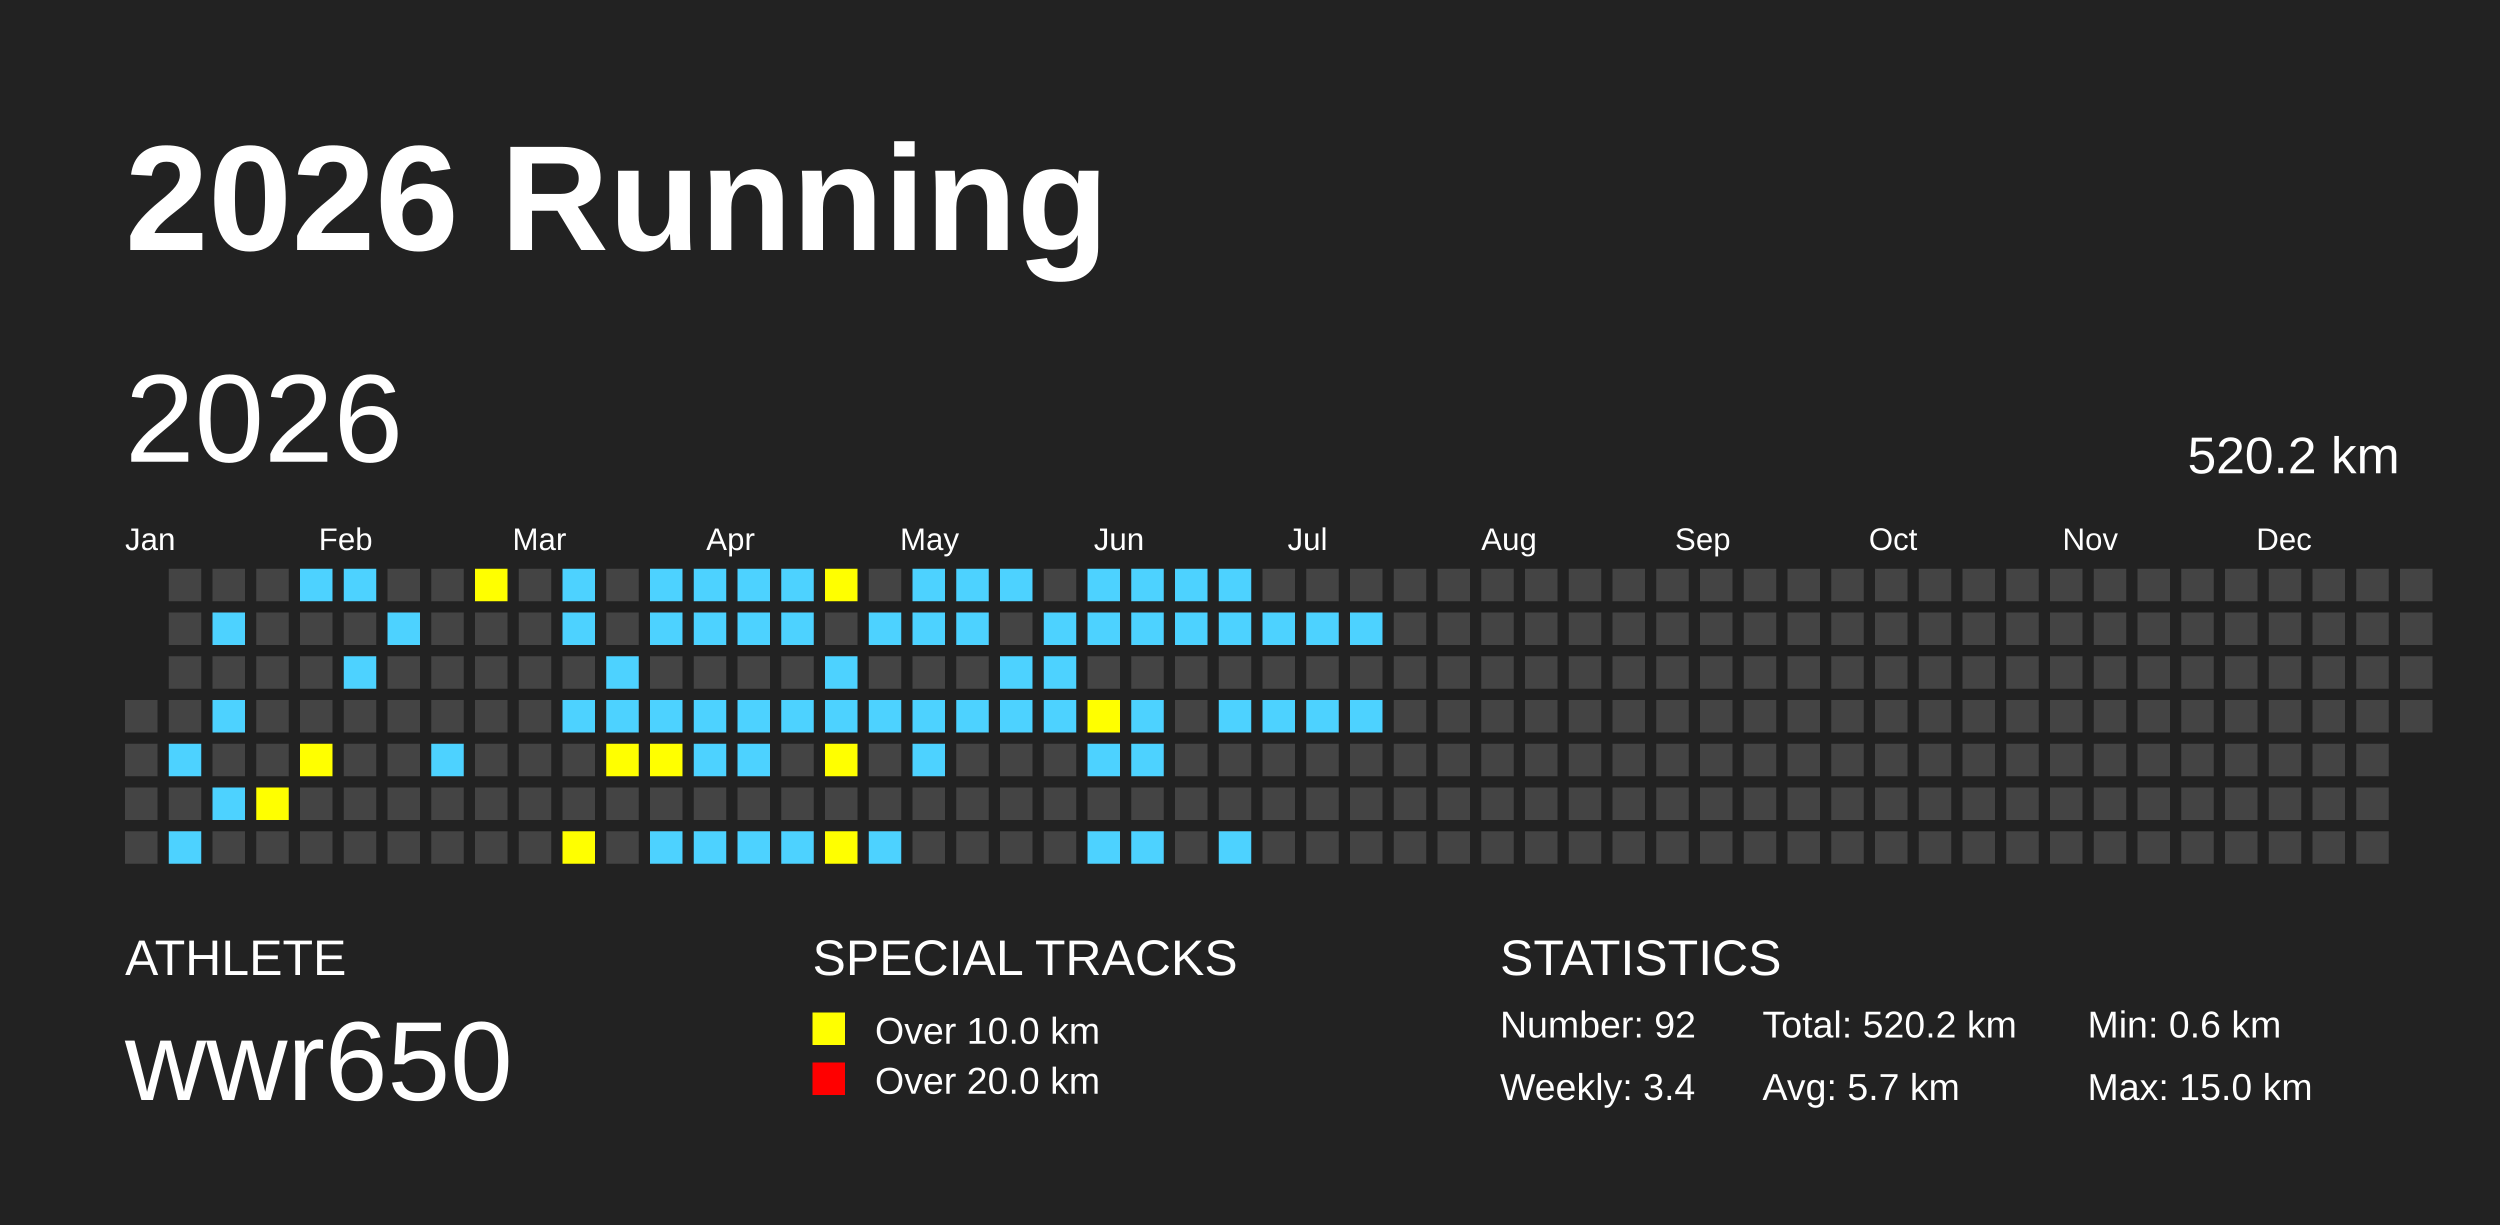
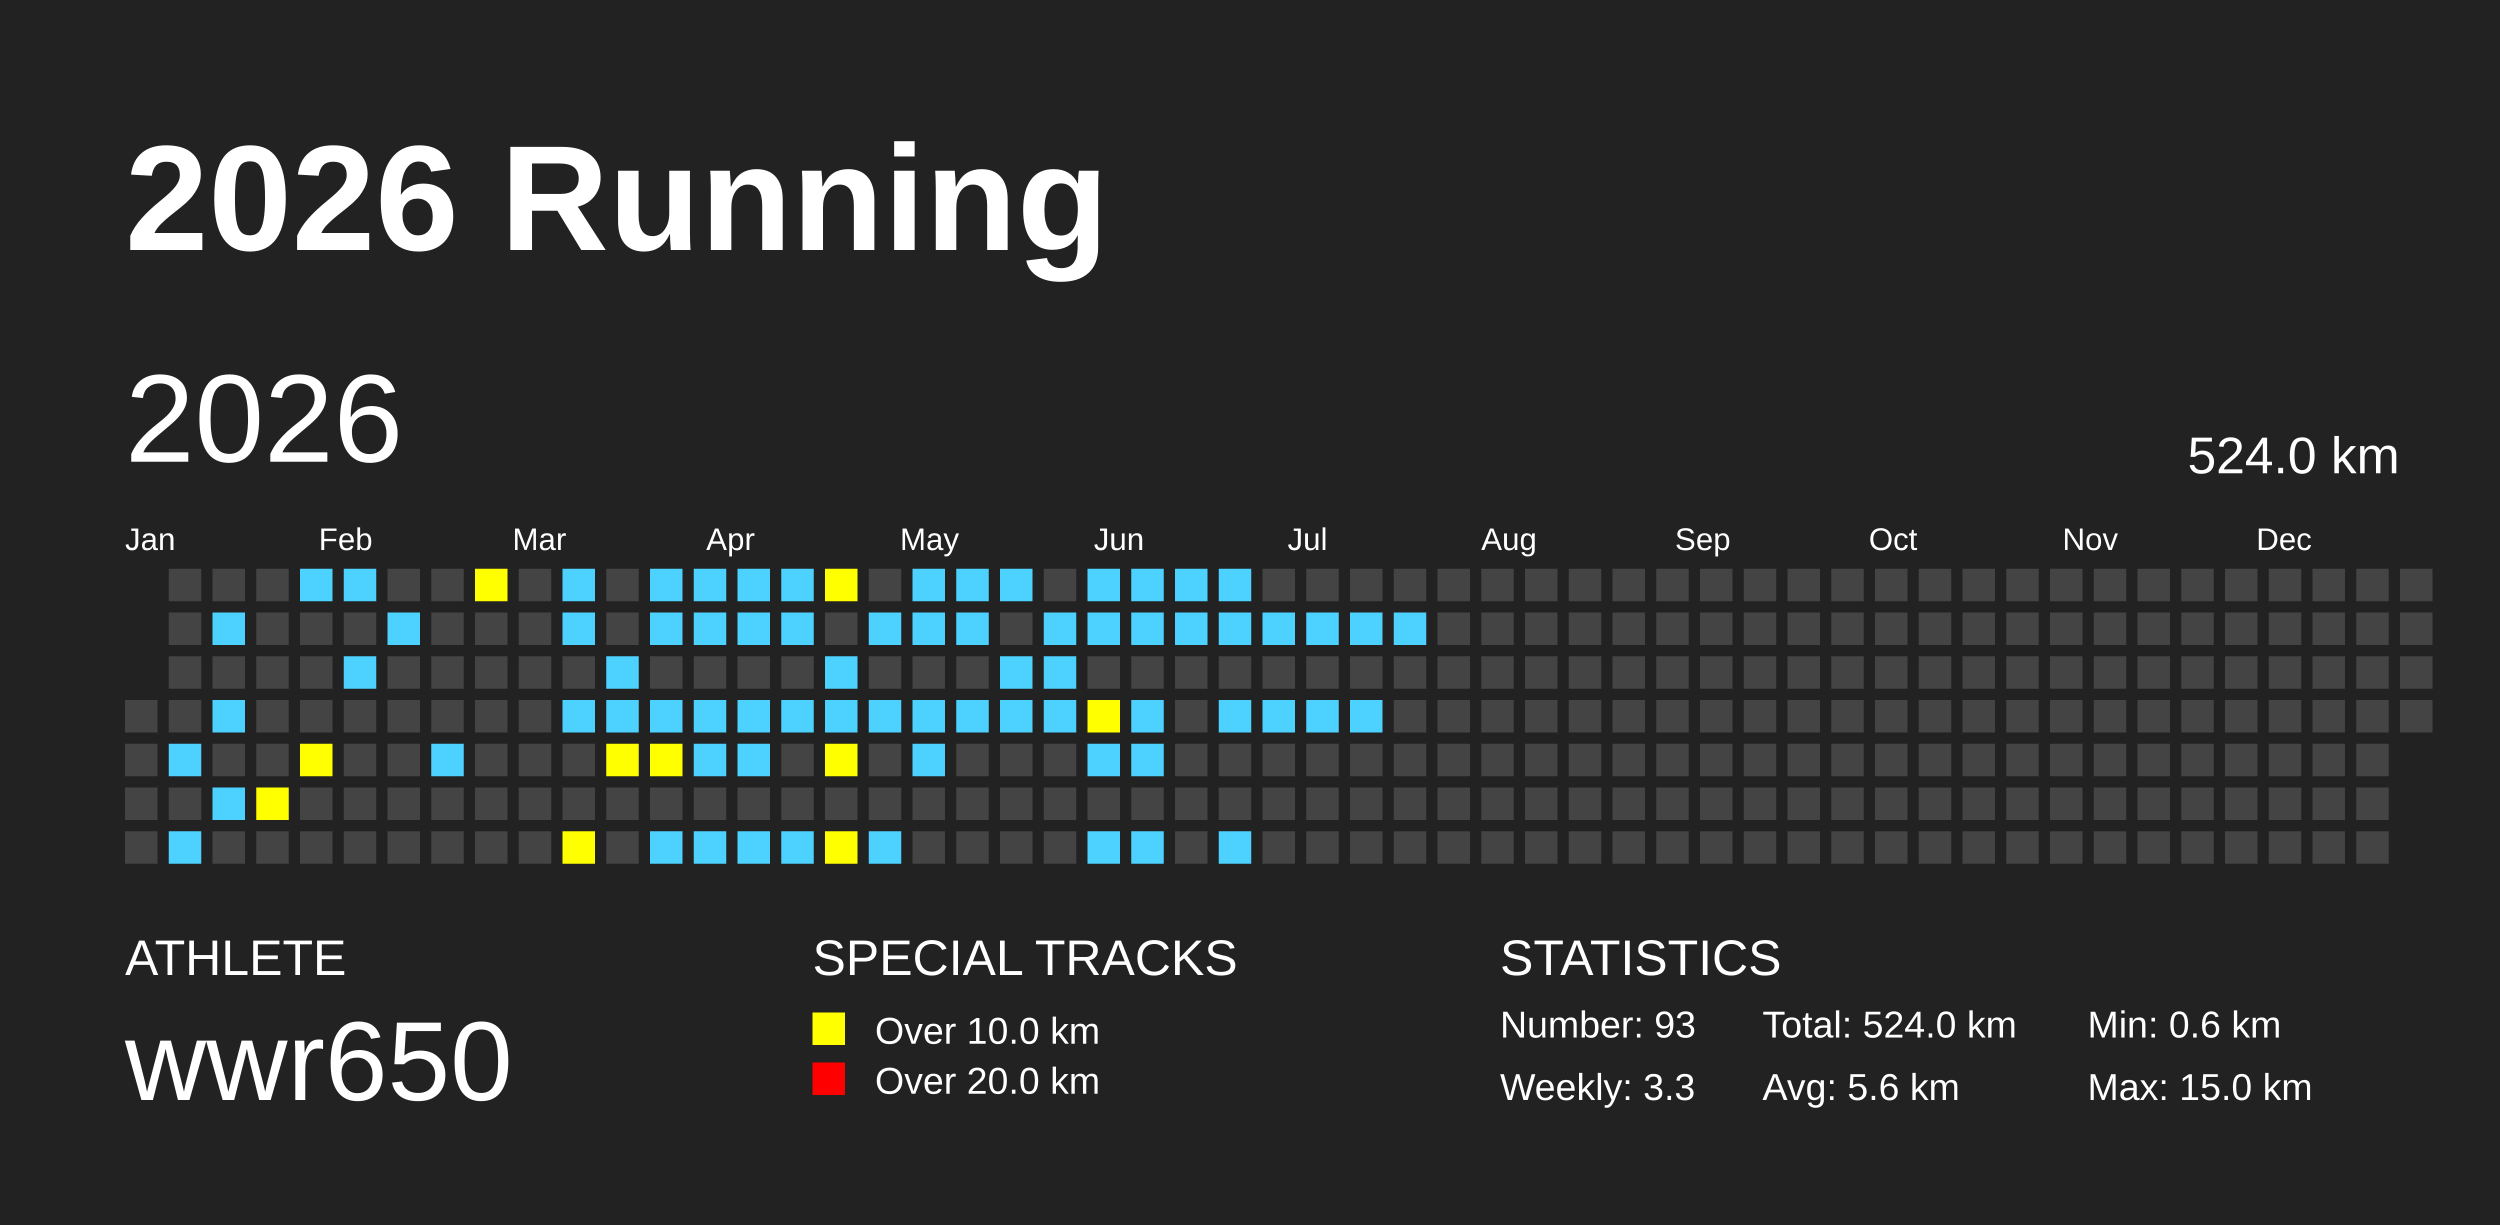
<svg xmlns="http://www.w3.org/2000/svg" baseProfile="full" height="98mm" version="1.1" viewBox="0,0,200,98" width="200mm">
  <defs />
  <rect fill="#222222" height="98" width="200" x="0" y="0" />
  <text fill="#FFFFFF" style="font-size:12px; font-family:Arial; font-weight:bold;" x="10" y="20">2026 Running</text>
  <text fill="#FFFFFF" style="font-size:4px; font-family:Arial" x="10" y="78">ATHLETE</text>
  <text fill="#FFFFFF" style="font-size:9px; font-family:Arial" x="10" y="88">wwr650</text>
  <text fill="#FFFFFF" style="font-size:4px; font-family:Arial" x="65" y="78">SPECIAL TRACKS</text>
  <rect fill="yellow" height="2.6" width="2.6" x="65" y="81" />
  <text fill="#FFFFFF" style="font-size:3px; font-family:Arial" x="70" y="83.5">Over 10.0 km</text>
  <rect fill="red" height="2.6" width="2.6" x="65" y="85" />
  <text fill="#FFFFFF" style="font-size:3px; font-family:Arial" x="70" y="87.5">Over 20.0 km</text>
  <text fill="#FFFFFF" style="font-size:4px; font-family:Arial" x="120" y="78">STATISTICS</text>
-   <text fill="#FFFFFF" style="font-size:3px; font-family:Arial" x="120" y="83">Number: 92</text>
-   <text fill="#FFFFFF" style="font-size:3px; font-family:Arial" x="120" y="88">Weekly: 3.4</text>
-   <text fill="#FFFFFF" style="font-size:3px; font-family:Arial" x="141" y="83">Total: 520.2 km</text>
-   <text fill="#FFFFFF" style="font-size:3px; font-family:Arial" x="141" y="88">Avg: 5.7 km</text>
+   <text fill="#FFFFFF" style="font-size:3px; font-family:Arial" x="120" y="83">Number: 93</text>
+   <text fill="#FFFFFF" style="font-size:3px; font-family:Arial" x="120" y="88">Weekly: 3.3</text>
+   <text fill="#FFFFFF" style="font-size:3px; font-family:Arial" x="141" y="83">Total: 524.0 km</text>
+   <text fill="#FFFFFF" style="font-size:3px; font-family:Arial" x="141" y="88">Avg: 5.6 km</text>
  <text fill="#FFFFFF" style="font-size:3px; font-family:Arial" x="167" y="83">Min: 0.6 km</text>
  <text fill="#FFFFFF" style="font-size:3px; font-family:Arial" x="167" y="88">Max: 15.0 km</text>
  <text dominant-baseline="hanging" fill="#FFFFFF" style="font-size:10.0px; font-family:Arial;" x="10" y="30">2026</text>
-   <text dominant-baseline="hanging" fill="#FFFFFF" style="font-size:4.125px; font-family:Arial;" x="175" y="35">520.2 km</text>
+   <text dominant-baseline="hanging" fill="#FFFFFF" style="font-size:4.125px; font-family:Arial;" x="175" y="35">524.0 km</text>
  <text fill="#FFFFFF" style="font-size:2.5px; font-family:Arial" x="10.0" y="44">Jan</text>
  <text fill="#FFFFFF" style="font-size:2.5px; font-family:Arial" x="25.5" y="44">Feb</text>
  <text fill="#FFFFFF" style="font-size:2.5px; font-family:Arial" x="41.0" y="44">Mar</text>
  <text fill="#FFFFFF" style="font-size:2.5px; font-family:Arial" x="56.5" y="44">Apr</text>
  <text fill="#FFFFFF" style="font-size:2.5px; font-family:Arial" x="72.0" y="44">May</text>
  <text fill="#FFFFFF" style="font-size:2.5px; font-family:Arial" x="87.5" y="44">Jun</text>
  <text fill="#FFFFFF" style="font-size:2.5px; font-family:Arial" x="103.0" y="44">Jul</text>
  <text fill="#FFFFFF" style="font-size:2.5px; font-family:Arial" x="118.5" y="44">Aug</text>
  <text fill="#FFFFFF" style="font-size:2.5px; font-family:Arial" x="134.0" y="44">Sep</text>
  <text fill="#FFFFFF" style="font-size:2.5px; font-family:Arial" x="149.5" y="44">Oct</text>
  <text fill="#FFFFFF" style="font-size:2.5px; font-family:Arial" x="165.0" y="44">Nov</text>
  <text fill="#FFFFFF" style="font-size:2.5px; font-family:Arial" x="180.5" y="44">Dec</text>
  <rect fill="#444444" height="2.6" width="2.6" x="10.0" y="56.0" />
  <rect fill="#444444" height="2.6" width="2.6" x="10.0" y="59.5" />
  <rect fill="#444444" height="2.6" width="2.6" x="10.0" y="63.0" />
  <rect fill="#444444" height="2.6" width="2.6" x="10.0" y="66.5" />
  <rect fill="#444444" height="2.6" width="2.6" x="13.5" y="45.5" />
  <rect fill="#444444" height="2.6" width="2.6" x="13.5" y="49.0" />
  <rect fill="#444444" height="2.6" width="2.6" x="13.5" y="52.5" />
  <rect fill="#444444" height="2.6" width="2.6" x="13.5" y="56.0" />
  <rect fill="#4DD2FF" height="2.6" width="2.6" x="13.5" y="59.5" />
  <rect fill="#444444" height="2.6" width="2.6" x="13.5" y="63.0" />
  <rect fill="#4DD2FF" height="2.6" width="2.6" x="13.5" y="66.5" />
  <rect fill="#444444" height="2.6" width="2.6" x="17.0" y="45.5" />
  <rect fill="#4DD2FF" height="2.6" width="2.6" x="17.0" y="49.0" />
  <rect fill="#444444" height="2.6" width="2.6" x="17.0" y="52.5" />
  <rect fill="#4DD2FF" height="2.6" width="2.6" x="17.0" y="56.0" />
  <rect fill="#444444" height="2.6" width="2.6" x="17.0" y="59.5" />
  <rect fill="#4DD2FF" height="2.6" width="2.6" x="17.0" y="63.0" />
  <rect fill="#444444" height="2.6" width="2.6" x="17.0" y="66.5" />
  <rect fill="#444444" height="2.6" width="2.6" x="20.5" y="45.5" />
  <rect fill="#444444" height="2.6" width="2.6" x="20.5" y="49.0" />
  <rect fill="#444444" height="2.6" width="2.6" x="20.5" y="52.5" />
  <rect fill="#444444" height="2.6" width="2.6" x="20.5" y="56.0" />
  <rect fill="#444444" height="2.6" width="2.6" x="20.5" y="59.5" />
  <rect fill="yellow" height="2.6" width="2.6" x="20.5" y="63.0" />
  <rect fill="#444444" height="2.6" width="2.6" x="20.5" y="66.5" />
  <rect fill="#4DD2FF" height="2.6" width="2.6" x="24.0" y="45.5" />
  <rect fill="#444444" height="2.6" width="2.6" x="24.0" y="49.0" />
  <rect fill="#444444" height="2.6" width="2.6" x="24.0" y="52.5" />
  <rect fill="#444444" height="2.6" width="2.6" x="24.0" y="56.0" />
  <rect fill="yellow" height="2.6" width="2.6" x="24.0" y="59.5" />
  <rect fill="#444444" height="2.6" width="2.6" x="24.0" y="63.0" />
  <rect fill="#444444" height="2.6" width="2.6" x="24.0" y="66.5" />
  <rect fill="#4DD2FF" height="2.6" width="2.6" x="27.5" y="45.5" />
  <rect fill="#444444" height="2.6" width="2.6" x="27.5" y="49.0" />
  <rect fill="#4DD2FF" height="2.6" width="2.6" x="27.5" y="52.5" />
  <rect fill="#444444" height="2.6" width="2.6" x="27.5" y="56.0" />
  <rect fill="#444444" height="2.6" width="2.6" x="27.5" y="59.5" />
  <rect fill="#444444" height="2.6" width="2.6" x="27.5" y="63.0" />
  <rect fill="#444444" height="2.6" width="2.6" x="27.5" y="66.5" />
  <rect fill="#444444" height="2.6" width="2.6" x="31.0" y="45.5" />
  <rect fill="#4DD2FF" height="2.6" width="2.6" x="31.0" y="49.0" />
  <rect fill="#444444" height="2.6" width="2.6" x="31.0" y="52.5" />
  <rect fill="#444444" height="2.6" width="2.6" x="31.0" y="56.0" />
  <rect fill="#444444" height="2.6" width="2.6" x="31.0" y="59.5" />
  <rect fill="#444444" height="2.6" width="2.6" x="31.0" y="63.0" />
  <rect fill="#444444" height="2.6" width="2.6" x="31.0" y="66.5" />
  <rect fill="#444444" height="2.6" width="2.6" x="34.5" y="45.5" />
  <rect fill="#444444" height="2.6" width="2.6" x="34.5" y="49.0" />
  <rect fill="#444444" height="2.6" width="2.6" x="34.5" y="52.5" />
  <rect fill="#444444" height="2.6" width="2.6" x="34.5" y="56.0" />
  <rect fill="#4DD2FF" height="2.6" width="2.6" x="34.5" y="59.5" />
  <rect fill="#444444" height="2.6" width="2.6" x="34.5" y="63.0" />
  <rect fill="#444444" height="2.6" width="2.6" x="34.5" y="66.5" />
  <rect fill="yellow" height="2.6" width="2.6" x="38.0" y="45.5" />
  <rect fill="#444444" height="2.6" width="2.6" x="38.0" y="49.0" />
  <rect fill="#444444" height="2.6" width="2.6" x="38.0" y="52.5" />
  <rect fill="#444444" height="2.6" width="2.6" x="38.0" y="56.0" />
  <rect fill="#444444" height="2.6" width="2.6" x="38.0" y="59.5" />
  <rect fill="#444444" height="2.6" width="2.6" x="38.0" y="63.0" />
  <rect fill="#444444" height="2.6" width="2.6" x="38.0" y="66.5" />
  <rect fill="#444444" height="2.6" width="2.6" x="41.5" y="45.5" />
  <rect fill="#444444" height="2.6" width="2.6" x="41.5" y="49.0" />
  <rect fill="#444444" height="2.6" width="2.6" x="41.5" y="52.5" />
  <rect fill="#444444" height="2.6" width="2.6" x="41.5" y="56.0" />
  <rect fill="#444444" height="2.6" width="2.6" x="41.5" y="59.5" />
  <rect fill="#444444" height="2.6" width="2.6" x="41.5" y="63.0" />
  <rect fill="#444444" height="2.6" width="2.6" x="41.5" y="66.5" />
  <rect fill="#4DD2FF" height="2.6" width="2.6" x="45.0" y="45.5" />
  <rect fill="#4DD2FF" height="2.6" width="2.6" x="45.0" y="49.0" />
  <rect fill="#444444" height="2.6" width="2.6" x="45.0" y="52.5" />
  <rect fill="#4DD2FF" height="2.6" width="2.6" x="45.0" y="56.0" />
  <rect fill="#444444" height="2.6" width="2.6" x="45.0" y="59.5" />
  <rect fill="#444444" height="2.6" width="2.6" x="45.0" y="63.0" />
  <rect fill="yellow" height="2.6" width="2.6" x="45.0" y="66.5" />
  <rect fill="#444444" height="2.6" width="2.6" x="48.5" y="45.5" />
  <rect fill="#444444" height="2.6" width="2.6" x="48.5" y="49.0" />
  <rect fill="#4DD2FF" height="2.6" width="2.6" x="48.5" y="52.5" />
  <rect fill="#4DD2FF" height="2.6" width="2.6" x="48.5" y="56.0" />
  <rect fill="yellow" height="2.6" width="2.6" x="48.5" y="59.5" />
  <rect fill="#444444" height="2.6" width="2.6" x="48.5" y="63.0" />
  <rect fill="#444444" height="2.6" width="2.6" x="48.5" y="66.5" />
  <rect fill="#4DD2FF" height="2.6" width="2.6" x="52.0" y="45.5" />
  <rect fill="#4DD2FF" height="2.6" width="2.6" x="52.0" y="49.0" />
  <rect fill="#444444" height="2.6" width="2.6" x="52.0" y="52.5" />
  <rect fill="#4DD2FF" height="2.6" width="2.6" x="52.0" y="56.0" />
  <rect fill="yellow" height="2.6" width="2.6" x="52.0" y="59.5" />
  <rect fill="#444444" height="2.6" width="2.6" x="52.0" y="63.0" />
  <rect fill="#4DD2FF" height="2.6" width="2.6" x="52.0" y="66.5" />
  <rect fill="#4DD2FF" height="2.6" width="2.6" x="55.5" y="45.5" />
  <rect fill="#4DD2FF" height="2.6" width="2.6" x="55.5" y="49.0" />
  <rect fill="#444444" height="2.6" width="2.6" x="55.5" y="52.5" />
  <rect fill="#4DD2FF" height="2.6" width="2.6" x="55.5" y="56.0" />
  <rect fill="#4DD2FF" height="2.6" width="2.6" x="55.5" y="59.5" />
  <rect fill="#444444" height="2.6" width="2.6" x="55.5" y="63.0" />
  <rect fill="#4DD2FF" height="2.6" width="2.6" x="55.5" y="66.5" />
  <rect fill="#4DD2FF" height="2.6" width="2.6" x="59.0" y="45.5" />
  <rect fill="#4DD2FF" height="2.6" width="2.6" x="59.0" y="49.0" />
  <rect fill="#444444" height="2.6" width="2.6" x="59.0" y="52.5" />
  <rect fill="#4DD2FF" height="2.6" width="2.6" x="59.0" y="56.0" />
  <rect fill="#4DD2FF" height="2.6" width="2.6" x="59.0" y="59.5" />
  <rect fill="#444444" height="2.6" width="2.6" x="59.0" y="63.0" />
  <rect fill="#4DD2FF" height="2.6" width="2.6" x="59.0" y="66.5" />
  <rect fill="#4DD2FF" height="2.6" width="2.6" x="62.5" y="45.5" />
  <rect fill="#4DD2FF" height="2.6" width="2.6" x="62.5" y="49.0" />
  <rect fill="#444444" height="2.6" width="2.6" x="62.5" y="52.5" />
  <rect fill="#4DD2FF" height="2.6" width="2.6" x="62.5" y="56.0" />
  <rect fill="#444444" height="2.6" width="2.6" x="62.5" y="59.5" />
  <rect fill="#444444" height="2.6" width="2.6" x="62.5" y="63.0" />
  <rect fill="#4DD2FF" height="2.6" width="2.6" x="62.5" y="66.5" />
  <rect fill="yellow" height="2.6" width="2.6" x="66.0" y="45.5" />
  <rect fill="#444444" height="2.6" width="2.6" x="66.0" y="49.0" />
  <rect fill="#4DD2FF" height="2.6" width="2.6" x="66.0" y="52.5" />
  <rect fill="#4DD2FF" height="2.6" width="2.6" x="66.0" y="56.0" />
  <rect fill="yellow" height="2.6" width="2.6" x="66.0" y="59.5" />
  <rect fill="#444444" height="2.6" width="2.6" x="66.0" y="63.0" />
  <rect fill="yellow" height="2.6" width="2.6" x="66.0" y="66.5" />
  <rect fill="#444444" height="2.6" width="2.6" x="69.5" y="45.5" />
  <rect fill="#4DD2FF" height="2.6" width="2.6" x="69.5" y="49.0" />
  <rect fill="#444444" height="2.6" width="2.6" x="69.5" y="52.5" />
  <rect fill="#4DD2FF" height="2.6" width="2.6" x="69.5" y="56.0" />
  <rect fill="#444444" height="2.6" width="2.6" x="69.5" y="59.5" />
  <rect fill="#444444" height="2.6" width="2.6" x="69.5" y="63.0" />
  <rect fill="#4DD2FF" height="2.6" width="2.6" x="69.5" y="66.5" />
  <rect fill="#4DD2FF" height="2.6" width="2.6" x="73.0" y="45.5" />
  <rect fill="#4DD2FF" height="2.6" width="2.6" x="73.0" y="49.0" />
  <rect fill="#444444" height="2.6" width="2.6" x="73.0" y="52.5" />
  <rect fill="#4DD2FF" height="2.6" width="2.6" x="73.0" y="56.0" />
  <rect fill="#4DD2FF" height="2.6" width="2.6" x="73.0" y="59.5" />
  <rect fill="#444444" height="2.6" width="2.6" x="73.0" y="63.0" />
  <rect fill="#444444" height="2.6" width="2.6" x="73.0" y="66.5" />
  <rect fill="#4DD2FF" height="2.6" width="2.6" x="76.5" y="45.5" />
  <rect fill="#4DD2FF" height="2.6" width="2.6" x="76.5" y="49.0" />
  <rect fill="#444444" height="2.6" width="2.6" x="76.5" y="52.5" />
  <rect fill="#4DD2FF" height="2.6" width="2.6" x="76.5" y="56.0" />
  <rect fill="#444444" height="2.6" width="2.6" x="76.5" y="59.5" />
  <rect fill="#444444" height="2.6" width="2.6" x="76.5" y="63.0" />
  <rect fill="#444444" height="2.6" width="2.6" x="76.5" y="66.5" />
  <rect fill="#4DD2FF" height="2.6" width="2.6" x="80.0" y="45.5" />
  <rect fill="#444444" height="2.6" width="2.6" x="80.0" y="49.0" />
  <rect fill="#4DD2FF" height="2.6" width="2.6" x="80.0" y="52.5" />
  <rect fill="#4DD2FF" height="2.6" width="2.6" x="80.0" y="56.0" />
  <rect fill="#444444" height="2.6" width="2.6" x="80.0" y="59.5" />
  <rect fill="#444444" height="2.6" width="2.6" x="80.0" y="63.0" />
  <rect fill="#444444" height="2.6" width="2.6" x="80.0" y="66.5" />
  <rect fill="#444444" height="2.6" width="2.6" x="83.5" y="45.5" />
  <rect fill="#4DD2FF" height="2.6" width="2.6" x="83.5" y="49.0" />
  <rect fill="#4DD2FF" height="2.6" width="2.6" x="83.5" y="52.5" />
  <rect fill="#4DD2FF" height="2.6" width="2.6" x="83.5" y="56.0" />
  <rect fill="#444444" height="2.6" width="2.6" x="83.5" y="59.5" />
  <rect fill="#444444" height="2.6" width="2.6" x="83.5" y="63.0" />
  <rect fill="#444444" height="2.6" width="2.6" x="83.5" y="66.5" />
  <rect fill="#4DD2FF" height="2.6" width="2.6" x="87.0" y="45.5" />
  <rect fill="#4DD2FF" height="2.6" width="2.6" x="87.0" y="49.0" />
  <rect fill="#444444" height="2.6" width="2.6" x="87.0" y="52.5" />
  <rect fill="yellow" height="2.6" width="2.6" x="87.0" y="56.0" />
  <rect fill="#4DD2FF" height="2.6" width="2.6" x="87.0" y="59.5" />
  <rect fill="#444444" height="2.6" width="2.6" x="87.0" y="63.0" />
  <rect fill="#4DD2FF" height="2.6" width="2.6" x="87.0" y="66.5" />
  <rect fill="#4DD2FF" height="2.6" width="2.6" x="90.5" y="45.5" />
  <rect fill="#4DD2FF" height="2.6" width="2.6" x="90.5" y="49.0" />
  <rect fill="#444444" height="2.6" width="2.6" x="90.5" y="52.5" />
  <rect fill="#4DD2FF" height="2.6" width="2.6" x="90.5" y="56.0" />
  <rect fill="#4DD2FF" height="2.6" width="2.6" x="90.5" y="59.5" />
  <rect fill="#444444" height="2.6" width="2.6" x="90.5" y="63.0" />
  <rect fill="#4DD2FF" height="2.6" width="2.6" x="90.5" y="66.5" />
  <rect fill="#4DD2FF" height="2.6" width="2.6" x="94.0" y="45.5" />
  <rect fill="#4DD2FF" height="2.6" width="2.6" x="94.0" y="49.0" />
  <rect fill="#444444" height="2.6" width="2.6" x="94.0" y="52.5" />
  <rect fill="#444444" height="2.6" width="2.6" x="94.0" y="56.0" />
  <rect fill="#444444" height="2.6" width="2.6" x="94.0" y="59.5" />
  <rect fill="#444444" height="2.6" width="2.6" x="94.0" y="63.0" />
  <rect fill="#444444" height="2.6" width="2.6" x="94.0" y="66.5" />
  <rect fill="#4DD2FF" height="2.6" width="2.6" x="97.5" y="45.5" />
  <rect fill="#4DD2FF" height="2.6" width="2.6" x="97.5" y="49.0" />
  <rect fill="#444444" height="2.6" width="2.6" x="97.5" y="52.5" />
  <rect fill="#4DD2FF" height="2.6" width="2.6" x="97.5" y="56.0" />
  <rect fill="#444444" height="2.6" width="2.6" x="97.5" y="59.5" />
  <rect fill="#444444" height="2.6" width="2.6" x="97.5" y="63.0" />
  <rect fill="#4DD2FF" height="2.6" width="2.6" x="97.5" y="66.5" />
  <rect fill="#444444" height="2.6" width="2.6" x="101.0" y="45.5" />
  <rect fill="#4DD2FF" height="2.6" width="2.6" x="101.0" y="49.0" />
  <rect fill="#444444" height="2.6" width="2.6" x="101.0" y="52.5" />
  <rect fill="#4DD2FF" height="2.6" width="2.6" x="101.0" y="56.0" />
  <rect fill="#444444" height="2.6" width="2.6" x="101.0" y="59.5" />
  <rect fill="#444444" height="2.6" width="2.6" x="101.0" y="63.0" />
  <rect fill="#444444" height="2.6" width="2.6" x="101.0" y="66.5" />
  <rect fill="#444444" height="2.6" width="2.6" x="104.5" y="45.5" />
  <rect fill="#4DD2FF" height="2.6" width="2.6" x="104.5" y="49.0" />
  <rect fill="#444444" height="2.6" width="2.6" x="104.5" y="52.5" />
  <rect fill="#4DD2FF" height="2.6" width="2.6" x="104.5" y="56.0" />
  <rect fill="#444444" height="2.6" width="2.6" x="104.5" y="59.5" />
  <rect fill="#444444" height="2.6" width="2.6" x="104.5" y="63.0" />
  <rect fill="#444444" height="2.6" width="2.6" x="104.5" y="66.5" />
  <rect fill="#444444" height="2.6" width="2.6" x="108.0" y="45.5" />
  <rect fill="#4DD2FF" height="2.6" width="2.6" x="108.0" y="49.0" />
  <rect fill="#444444" height="2.6" width="2.6" x="108.0" y="52.5" />
  <rect fill="#4DD2FF" height="2.6" width="2.6" x="108.0" y="56.0" />
  <rect fill="#444444" height="2.6" width="2.6" x="108.0" y="59.5" />
  <rect fill="#444444" height="2.6" width="2.6" x="108.0" y="63.0" />
  <rect fill="#444444" height="2.6" width="2.6" x="108.0" y="66.5" />
  <rect fill="#444444" height="2.6" width="2.6" x="111.5" y="45.5" />
-   <rect fill="#444444" height="2.6" width="2.6" x="111.5" y="49.0" />
+   <rect fill="#4DD2FF" height="2.6" width="2.6" x="111.5" y="49.0" />
  <rect fill="#444444" height="2.6" width="2.6" x="111.5" y="52.5" />
  <rect fill="#444444" height="2.6" width="2.6" x="111.5" y="56.0" />
  <rect fill="#444444" height="2.6" width="2.6" x="111.5" y="59.5" />
  <rect fill="#444444" height="2.6" width="2.6" x="111.5" y="63.0" />
  <rect fill="#444444" height="2.6" width="2.6" x="111.5" y="66.5" />
  <rect fill="#444444" height="2.6" width="2.6" x="115.0" y="45.5" />
  <rect fill="#444444" height="2.6" width="2.6" x="115.0" y="49.0" />
  <rect fill="#444444" height="2.6" width="2.6" x="115.0" y="52.5" />
  <rect fill="#444444" height="2.6" width="2.6" x="115.0" y="56.0" />
  <rect fill="#444444" height="2.6" width="2.6" x="115.0" y="59.5" />
  <rect fill="#444444" height="2.6" width="2.6" x="115.0" y="63.0" />
  <rect fill="#444444" height="2.6" width="2.6" x="115.0" y="66.5" />
  <rect fill="#444444" height="2.6" width="2.6" x="118.5" y="45.5" />
  <rect fill="#444444" height="2.6" width="2.6" x="118.5" y="49.0" />
  <rect fill="#444444" height="2.6" width="2.6" x="118.5" y="52.5" />
  <rect fill="#444444" height="2.6" width="2.6" x="118.5" y="56.0" />
  <rect fill="#444444" height="2.6" width="2.6" x="118.5" y="59.5" />
  <rect fill="#444444" height="2.6" width="2.6" x="118.5" y="63.0" />
  <rect fill="#444444" height="2.6" width="2.6" x="118.5" y="66.5" />
  <rect fill="#444444" height="2.6" width="2.6" x="122.0" y="45.5" />
  <rect fill="#444444" height="2.6" width="2.6" x="122.0" y="49.0" />
  <rect fill="#444444" height="2.6" width="2.6" x="122.0" y="52.5" />
  <rect fill="#444444" height="2.6" width="2.6" x="122.0" y="56.0" />
  <rect fill="#444444" height="2.6" width="2.6" x="122.0" y="59.5" />
  <rect fill="#444444" height="2.6" width="2.6" x="122.0" y="63.0" />
  <rect fill="#444444" height="2.6" width="2.6" x="122.0" y="66.5" />
  <rect fill="#444444" height="2.6" width="2.6" x="125.5" y="45.5" />
  <rect fill="#444444" height="2.6" width="2.6" x="125.5" y="49.0" />
  <rect fill="#444444" height="2.6" width="2.6" x="125.5" y="52.5" />
  <rect fill="#444444" height="2.6" width="2.6" x="125.5" y="56.0" />
  <rect fill="#444444" height="2.6" width="2.6" x="125.5" y="59.5" />
  <rect fill="#444444" height="2.6" width="2.6" x="125.5" y="63.0" />
  <rect fill="#444444" height="2.6" width="2.6" x="125.5" y="66.5" />
  <rect fill="#444444" height="2.6" width="2.6" x="129.0" y="45.5" />
  <rect fill="#444444" height="2.6" width="2.6" x="129.0" y="49.0" />
  <rect fill="#444444" height="2.6" width="2.6" x="129.0" y="52.5" />
  <rect fill="#444444" height="2.6" width="2.6" x="129.0" y="56.0" />
  <rect fill="#444444" height="2.6" width="2.6" x="129.0" y="59.5" />
  <rect fill="#444444" height="2.6" width="2.6" x="129.0" y="63.0" />
  <rect fill="#444444" height="2.6" width="2.6" x="129.0" y="66.5" />
  <rect fill="#444444" height="2.6" width="2.6" x="132.5" y="45.5" />
  <rect fill="#444444" height="2.6" width="2.6" x="132.5" y="49.0" />
  <rect fill="#444444" height="2.6" width="2.6" x="132.5" y="52.5" />
  <rect fill="#444444" height="2.6" width="2.6" x="132.5" y="56.0" />
  <rect fill="#444444" height="2.6" width="2.6" x="132.5" y="59.5" />
  <rect fill="#444444" height="2.6" width="2.6" x="132.5" y="63.0" />
  <rect fill="#444444" height="2.6" width="2.6" x="132.5" y="66.5" />
  <rect fill="#444444" height="2.6" width="2.6" x="136.0" y="45.5" />
  <rect fill="#444444" height="2.6" width="2.6" x="136.0" y="49.0" />
  <rect fill="#444444" height="2.6" width="2.6" x="136.0" y="52.5" />
  <rect fill="#444444" height="2.6" width="2.6" x="136.0" y="56.0" />
  <rect fill="#444444" height="2.6" width="2.6" x="136.0" y="59.5" />
  <rect fill="#444444" height="2.6" width="2.6" x="136.0" y="63.0" />
  <rect fill="#444444" height="2.6" width="2.6" x="136.0" y="66.5" />
  <rect fill="#444444" height="2.6" width="2.6" x="139.5" y="45.5" />
  <rect fill="#444444" height="2.6" width="2.6" x="139.5" y="49.0" />
  <rect fill="#444444" height="2.6" width="2.6" x="139.5" y="52.5" />
  <rect fill="#444444" height="2.6" width="2.6" x="139.5" y="56.0" />
  <rect fill="#444444" height="2.6" width="2.6" x="139.5" y="59.5" />
  <rect fill="#444444" height="2.6" width="2.6" x="139.5" y="63.0" />
  <rect fill="#444444" height="2.6" width="2.6" x="139.5" y="66.5" />
  <rect fill="#444444" height="2.6" width="2.6" x="143.0" y="45.5" />
  <rect fill="#444444" height="2.6" width="2.6" x="143.0" y="49.0" />
  <rect fill="#444444" height="2.6" width="2.6" x="143.0" y="52.5" />
  <rect fill="#444444" height="2.6" width="2.6" x="143.0" y="56.0" />
  <rect fill="#444444" height="2.6" width="2.6" x="143.0" y="59.5" />
  <rect fill="#444444" height="2.6" width="2.6" x="143.0" y="63.0" />
  <rect fill="#444444" height="2.6" width="2.6" x="143.0" y="66.5" />
  <rect fill="#444444" height="2.6" width="2.6" x="146.5" y="45.5" />
  <rect fill="#444444" height="2.6" width="2.6" x="146.5" y="49.0" />
  <rect fill="#444444" height="2.6" width="2.6" x="146.5" y="52.5" />
  <rect fill="#444444" height="2.6" width="2.6" x="146.5" y="56.0" />
  <rect fill="#444444" height="2.6" width="2.6" x="146.5" y="59.5" />
  <rect fill="#444444" height="2.6" width="2.6" x="146.5" y="63.0" />
  <rect fill="#444444" height="2.6" width="2.6" x="146.5" y="66.5" />
  <rect fill="#444444" height="2.6" width="2.6" x="150.0" y="45.5" />
  <rect fill="#444444" height="2.6" width="2.6" x="150.0" y="49.0" />
  <rect fill="#444444" height="2.6" width="2.6" x="150.0" y="52.5" />
  <rect fill="#444444" height="2.6" width="2.6" x="150.0" y="56.0" />
  <rect fill="#444444" height="2.6" width="2.6" x="150.0" y="59.5" />
  <rect fill="#444444" height="2.6" width="2.6" x="150.0" y="63.0" />
  <rect fill="#444444" height="2.6" width="2.6" x="150.0" y="66.5" />
  <rect fill="#444444" height="2.6" width="2.6" x="153.5" y="45.5" />
  <rect fill="#444444" height="2.6" width="2.6" x="153.5" y="49.0" />
  <rect fill="#444444" height="2.6" width="2.6" x="153.5" y="52.5" />
  <rect fill="#444444" height="2.6" width="2.6" x="153.5" y="56.0" />
  <rect fill="#444444" height="2.6" width="2.6" x="153.5" y="59.5" />
  <rect fill="#444444" height="2.6" width="2.6" x="153.5" y="63.0" />
  <rect fill="#444444" height="2.6" width="2.6" x="153.5" y="66.5" />
  <rect fill="#444444" height="2.6" width="2.6" x="157.0" y="45.5" />
  <rect fill="#444444" height="2.6" width="2.6" x="157.0" y="49.0" />
  <rect fill="#444444" height="2.6" width="2.6" x="157.0" y="52.5" />
  <rect fill="#444444" height="2.6" width="2.6" x="157.0" y="56.0" />
  <rect fill="#444444" height="2.6" width="2.6" x="157.0" y="59.5" />
  <rect fill="#444444" height="2.6" width="2.6" x="157.0" y="63.0" />
  <rect fill="#444444" height="2.6" width="2.6" x="157.0" y="66.5" />
  <rect fill="#444444" height="2.6" width="2.6" x="160.5" y="45.5" />
  <rect fill="#444444" height="2.6" width="2.6" x="160.5" y="49.0" />
  <rect fill="#444444" height="2.6" width="2.6" x="160.5" y="52.5" />
  <rect fill="#444444" height="2.6" width="2.6" x="160.5" y="56.0" />
  <rect fill="#444444" height="2.6" width="2.6" x="160.5" y="59.5" />
  <rect fill="#444444" height="2.6" width="2.6" x="160.5" y="63.0" />
  <rect fill="#444444" height="2.6" width="2.6" x="160.5" y="66.5" />
  <rect fill="#444444" height="2.6" width="2.6" x="164.0" y="45.5" />
  <rect fill="#444444" height="2.6" width="2.6" x="164.0" y="49.0" />
  <rect fill="#444444" height="2.6" width="2.6" x="164.0" y="52.5" />
  <rect fill="#444444" height="2.6" width="2.6" x="164.0" y="56.0" />
  <rect fill="#444444" height="2.6" width="2.6" x="164.0" y="59.5" />
  <rect fill="#444444" height="2.6" width="2.6" x="164.0" y="63.0" />
  <rect fill="#444444" height="2.6" width="2.6" x="164.0" y="66.5" />
  <rect fill="#444444" height="2.6" width="2.6" x="167.5" y="45.5" />
  <rect fill="#444444" height="2.6" width="2.6" x="167.5" y="49.0" />
  <rect fill="#444444" height="2.6" width="2.6" x="167.5" y="52.5" />
  <rect fill="#444444" height="2.6" width="2.6" x="167.5" y="56.0" />
  <rect fill="#444444" height="2.6" width="2.6" x="167.5" y="59.5" />
  <rect fill="#444444" height="2.6" width="2.6" x="167.5" y="63.0" />
  <rect fill="#444444" height="2.6" width="2.6" x="167.5" y="66.5" />
  <rect fill="#444444" height="2.6" width="2.6" x="171.0" y="45.5" />
  <rect fill="#444444" height="2.6" width="2.6" x="171.0" y="49.0" />
  <rect fill="#444444" height="2.6" width="2.6" x="171.0" y="52.5" />
  <rect fill="#444444" height="2.6" width="2.6" x="171.0" y="56.0" />
  <rect fill="#444444" height="2.6" width="2.6" x="171.0" y="59.5" />
  <rect fill="#444444" height="2.6" width="2.6" x="171.0" y="63.0" />
  <rect fill="#444444" height="2.6" width="2.6" x="171.0" y="66.5" />
  <rect fill="#444444" height="2.6" width="2.6" x="174.5" y="45.5" />
  <rect fill="#444444" height="2.6" width="2.6" x="174.5" y="49.0" />
  <rect fill="#444444" height="2.6" width="2.6" x="174.5" y="52.5" />
  <rect fill="#444444" height="2.6" width="2.6" x="174.5" y="56.0" />
  <rect fill="#444444" height="2.6" width="2.6" x="174.5" y="59.5" />
  <rect fill="#444444" height="2.6" width="2.6" x="174.5" y="63.0" />
  <rect fill="#444444" height="2.6" width="2.6" x="174.5" y="66.5" />
  <rect fill="#444444" height="2.6" width="2.6" x="178.0" y="45.5" />
  <rect fill="#444444" height="2.6" width="2.6" x="178.0" y="49.0" />
  <rect fill="#444444" height="2.6" width="2.6" x="178.0" y="52.5" />
  <rect fill="#444444" height="2.6" width="2.6" x="178.0" y="56.0" />
  <rect fill="#444444" height="2.6" width="2.6" x="178.0" y="59.5" />
  <rect fill="#444444" height="2.6" width="2.6" x="178.0" y="63.0" />
  <rect fill="#444444" height="2.6" width="2.6" x="178.0" y="66.5" />
  <rect fill="#444444" height="2.6" width="2.6" x="181.5" y="45.5" />
  <rect fill="#444444" height="2.6" width="2.6" x="181.5" y="49.0" />
  <rect fill="#444444" height="2.6" width="2.6" x="181.5" y="52.5" />
  <rect fill="#444444" height="2.6" width="2.6" x="181.5" y="56.0" />
  <rect fill="#444444" height="2.6" width="2.6" x="181.5" y="59.5" />
  <rect fill="#444444" height="2.6" width="2.6" x="181.5" y="63.0" />
  <rect fill="#444444" height="2.6" width="2.6" x="181.5" y="66.5" />
  <rect fill="#444444" height="2.6" width="2.6" x="185.0" y="45.5" />
  <rect fill="#444444" height="2.6" width="2.6" x="185.0" y="49.0" />
  <rect fill="#444444" height="2.6" width="2.6" x="185.0" y="52.5" />
  <rect fill="#444444" height="2.6" width="2.6" x="185.0" y="56.0" />
  <rect fill="#444444" height="2.6" width="2.6" x="185.0" y="59.5" />
  <rect fill="#444444" height="2.6" width="2.6" x="185.0" y="63.0" />
  <rect fill="#444444" height="2.6" width="2.6" x="185.0" y="66.5" />
  <rect fill="#444444" height="2.6" width="2.6" x="188.5" y="45.5" />
  <rect fill="#444444" height="2.6" width="2.6" x="188.5" y="49.0" />
  <rect fill="#444444" height="2.6" width="2.6" x="188.5" y="52.5" />
  <rect fill="#444444" height="2.6" width="2.6" x="188.5" y="56.0" />
  <rect fill="#444444" height="2.6" width="2.6" x="188.5" y="59.5" />
  <rect fill="#444444" height="2.6" width="2.6" x="188.5" y="63.0" />
  <rect fill="#444444" height="2.6" width="2.6" x="188.5" y="66.5" />
  <rect fill="#444444" height="2.6" width="2.6" x="192.0" y="45.5" />
  <rect fill="#444444" height="2.6" width="2.6" x="192.0" y="49.0" />
  <rect fill="#444444" height="2.6" width="2.6" x="192.0" y="52.5" />
  <rect fill="#444444" height="2.6" width="2.6" x="192.0" y="56.0" />
</svg>
